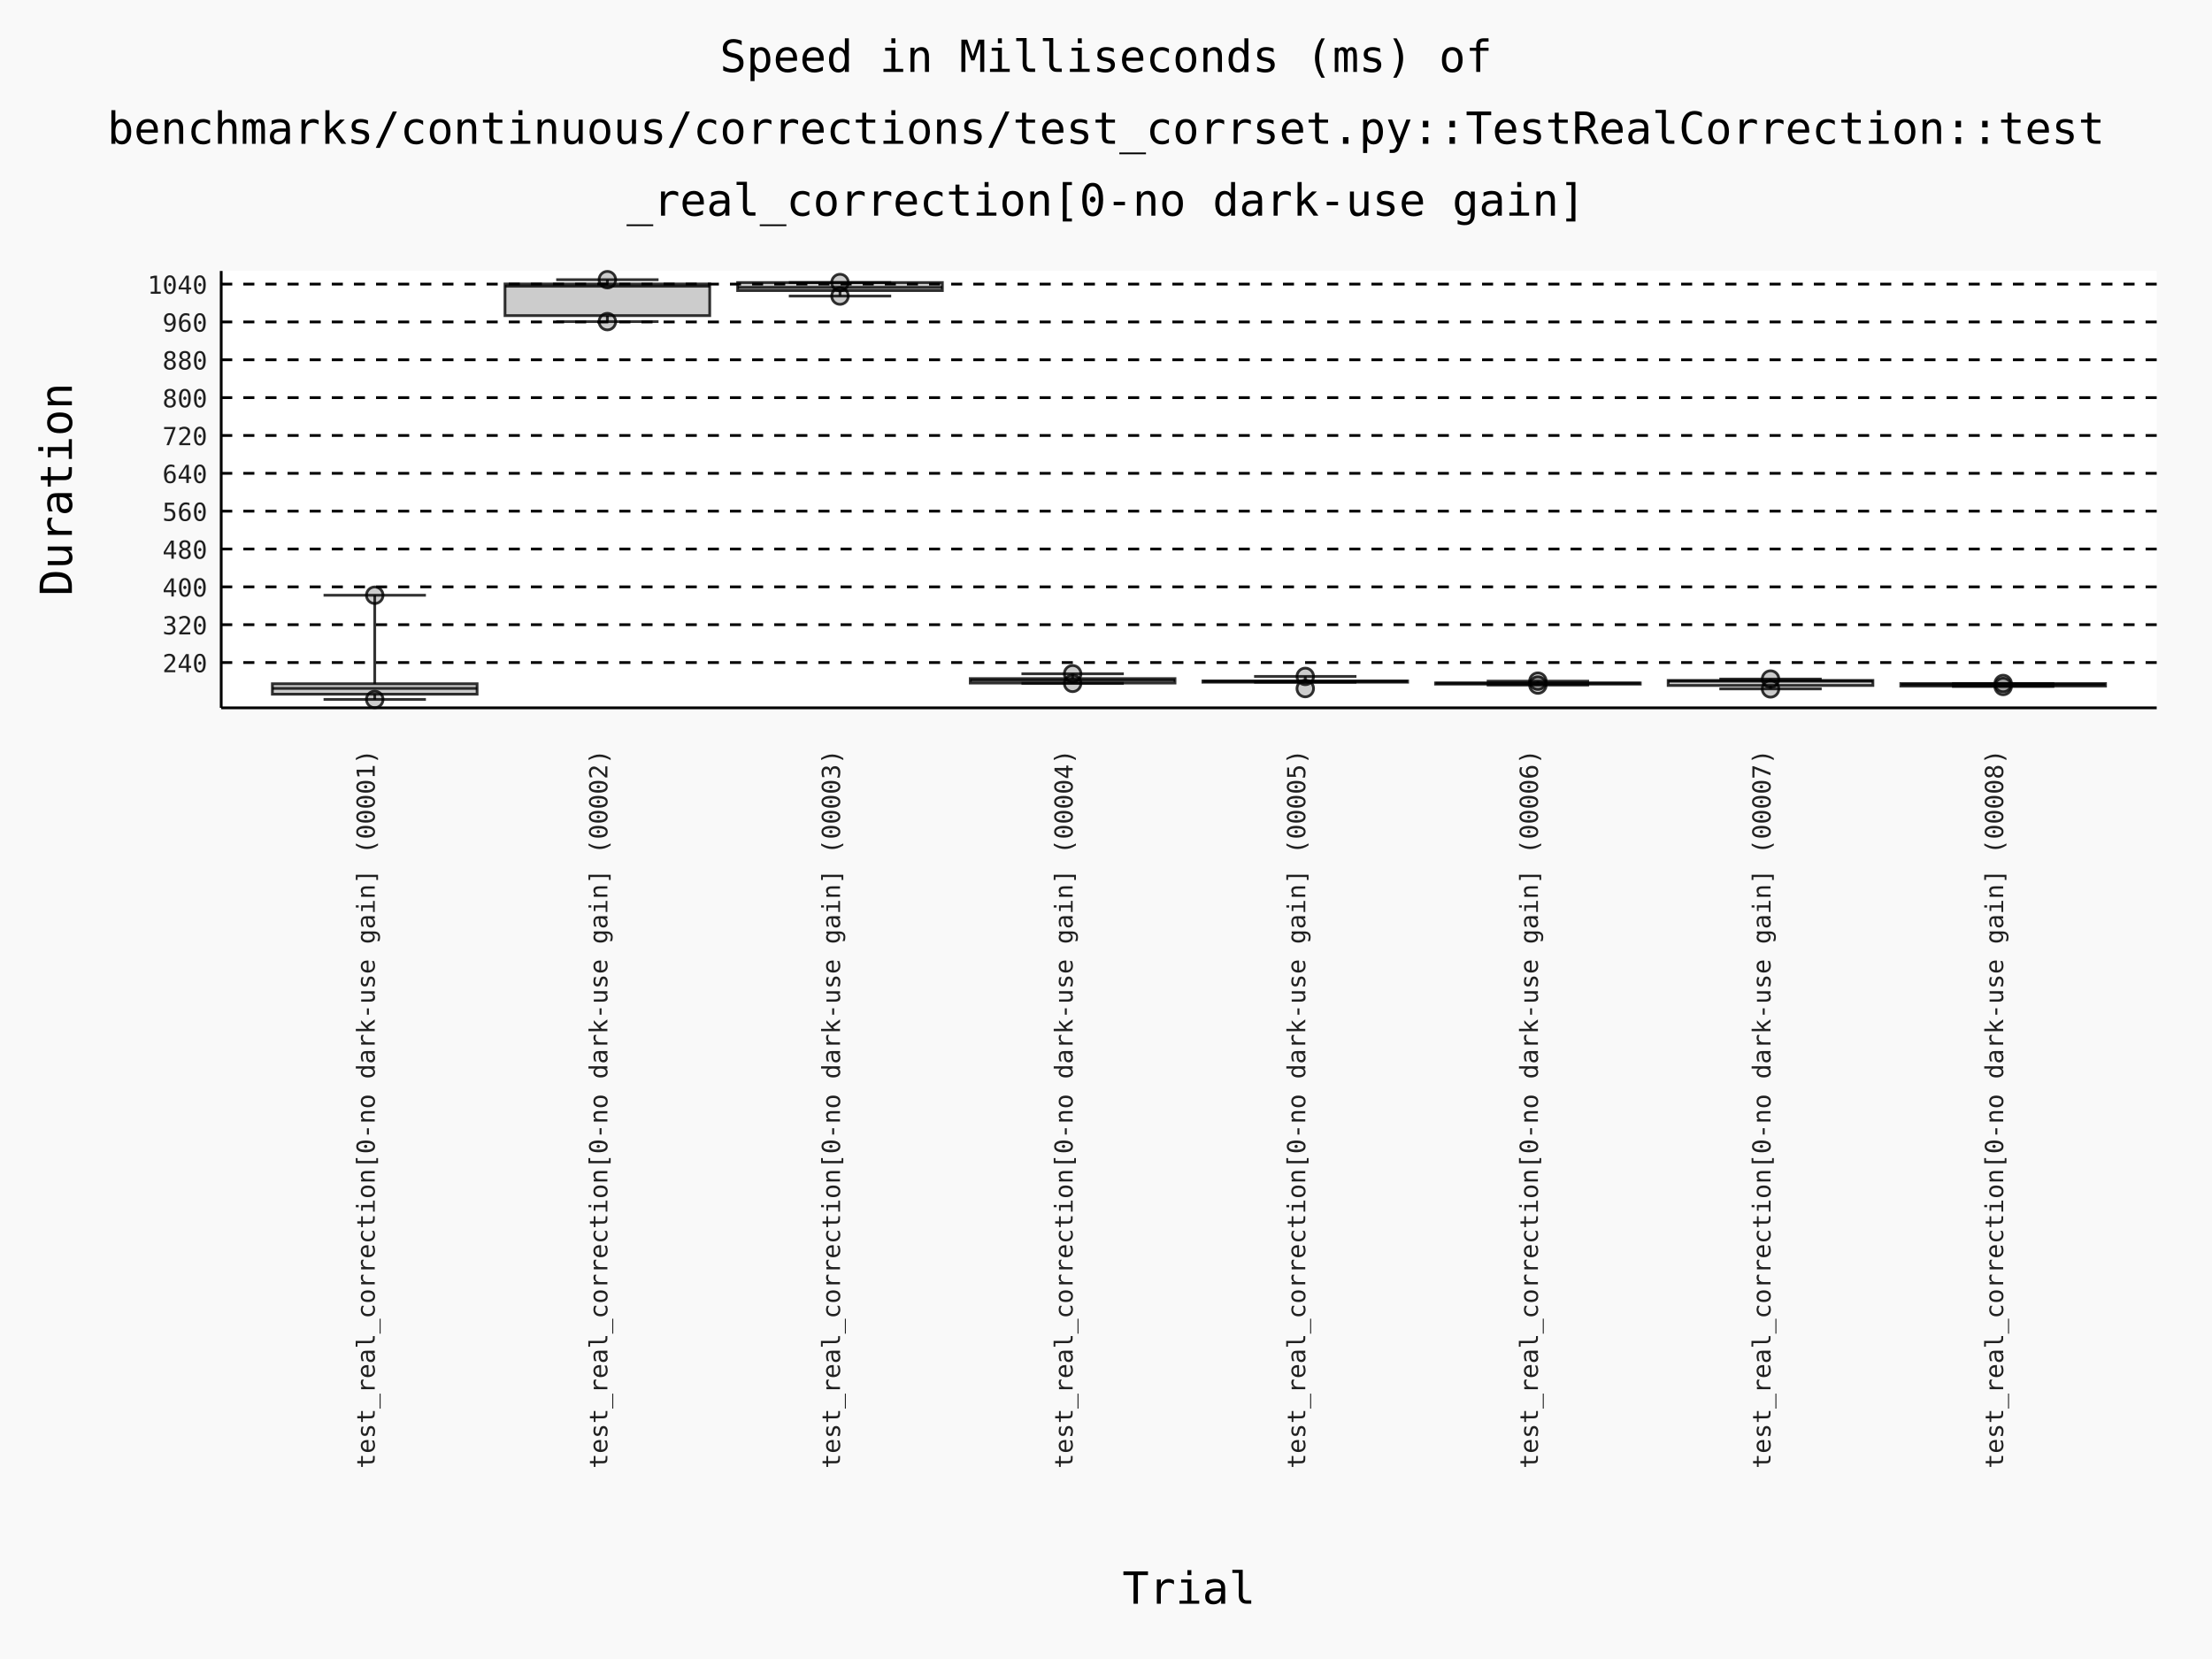
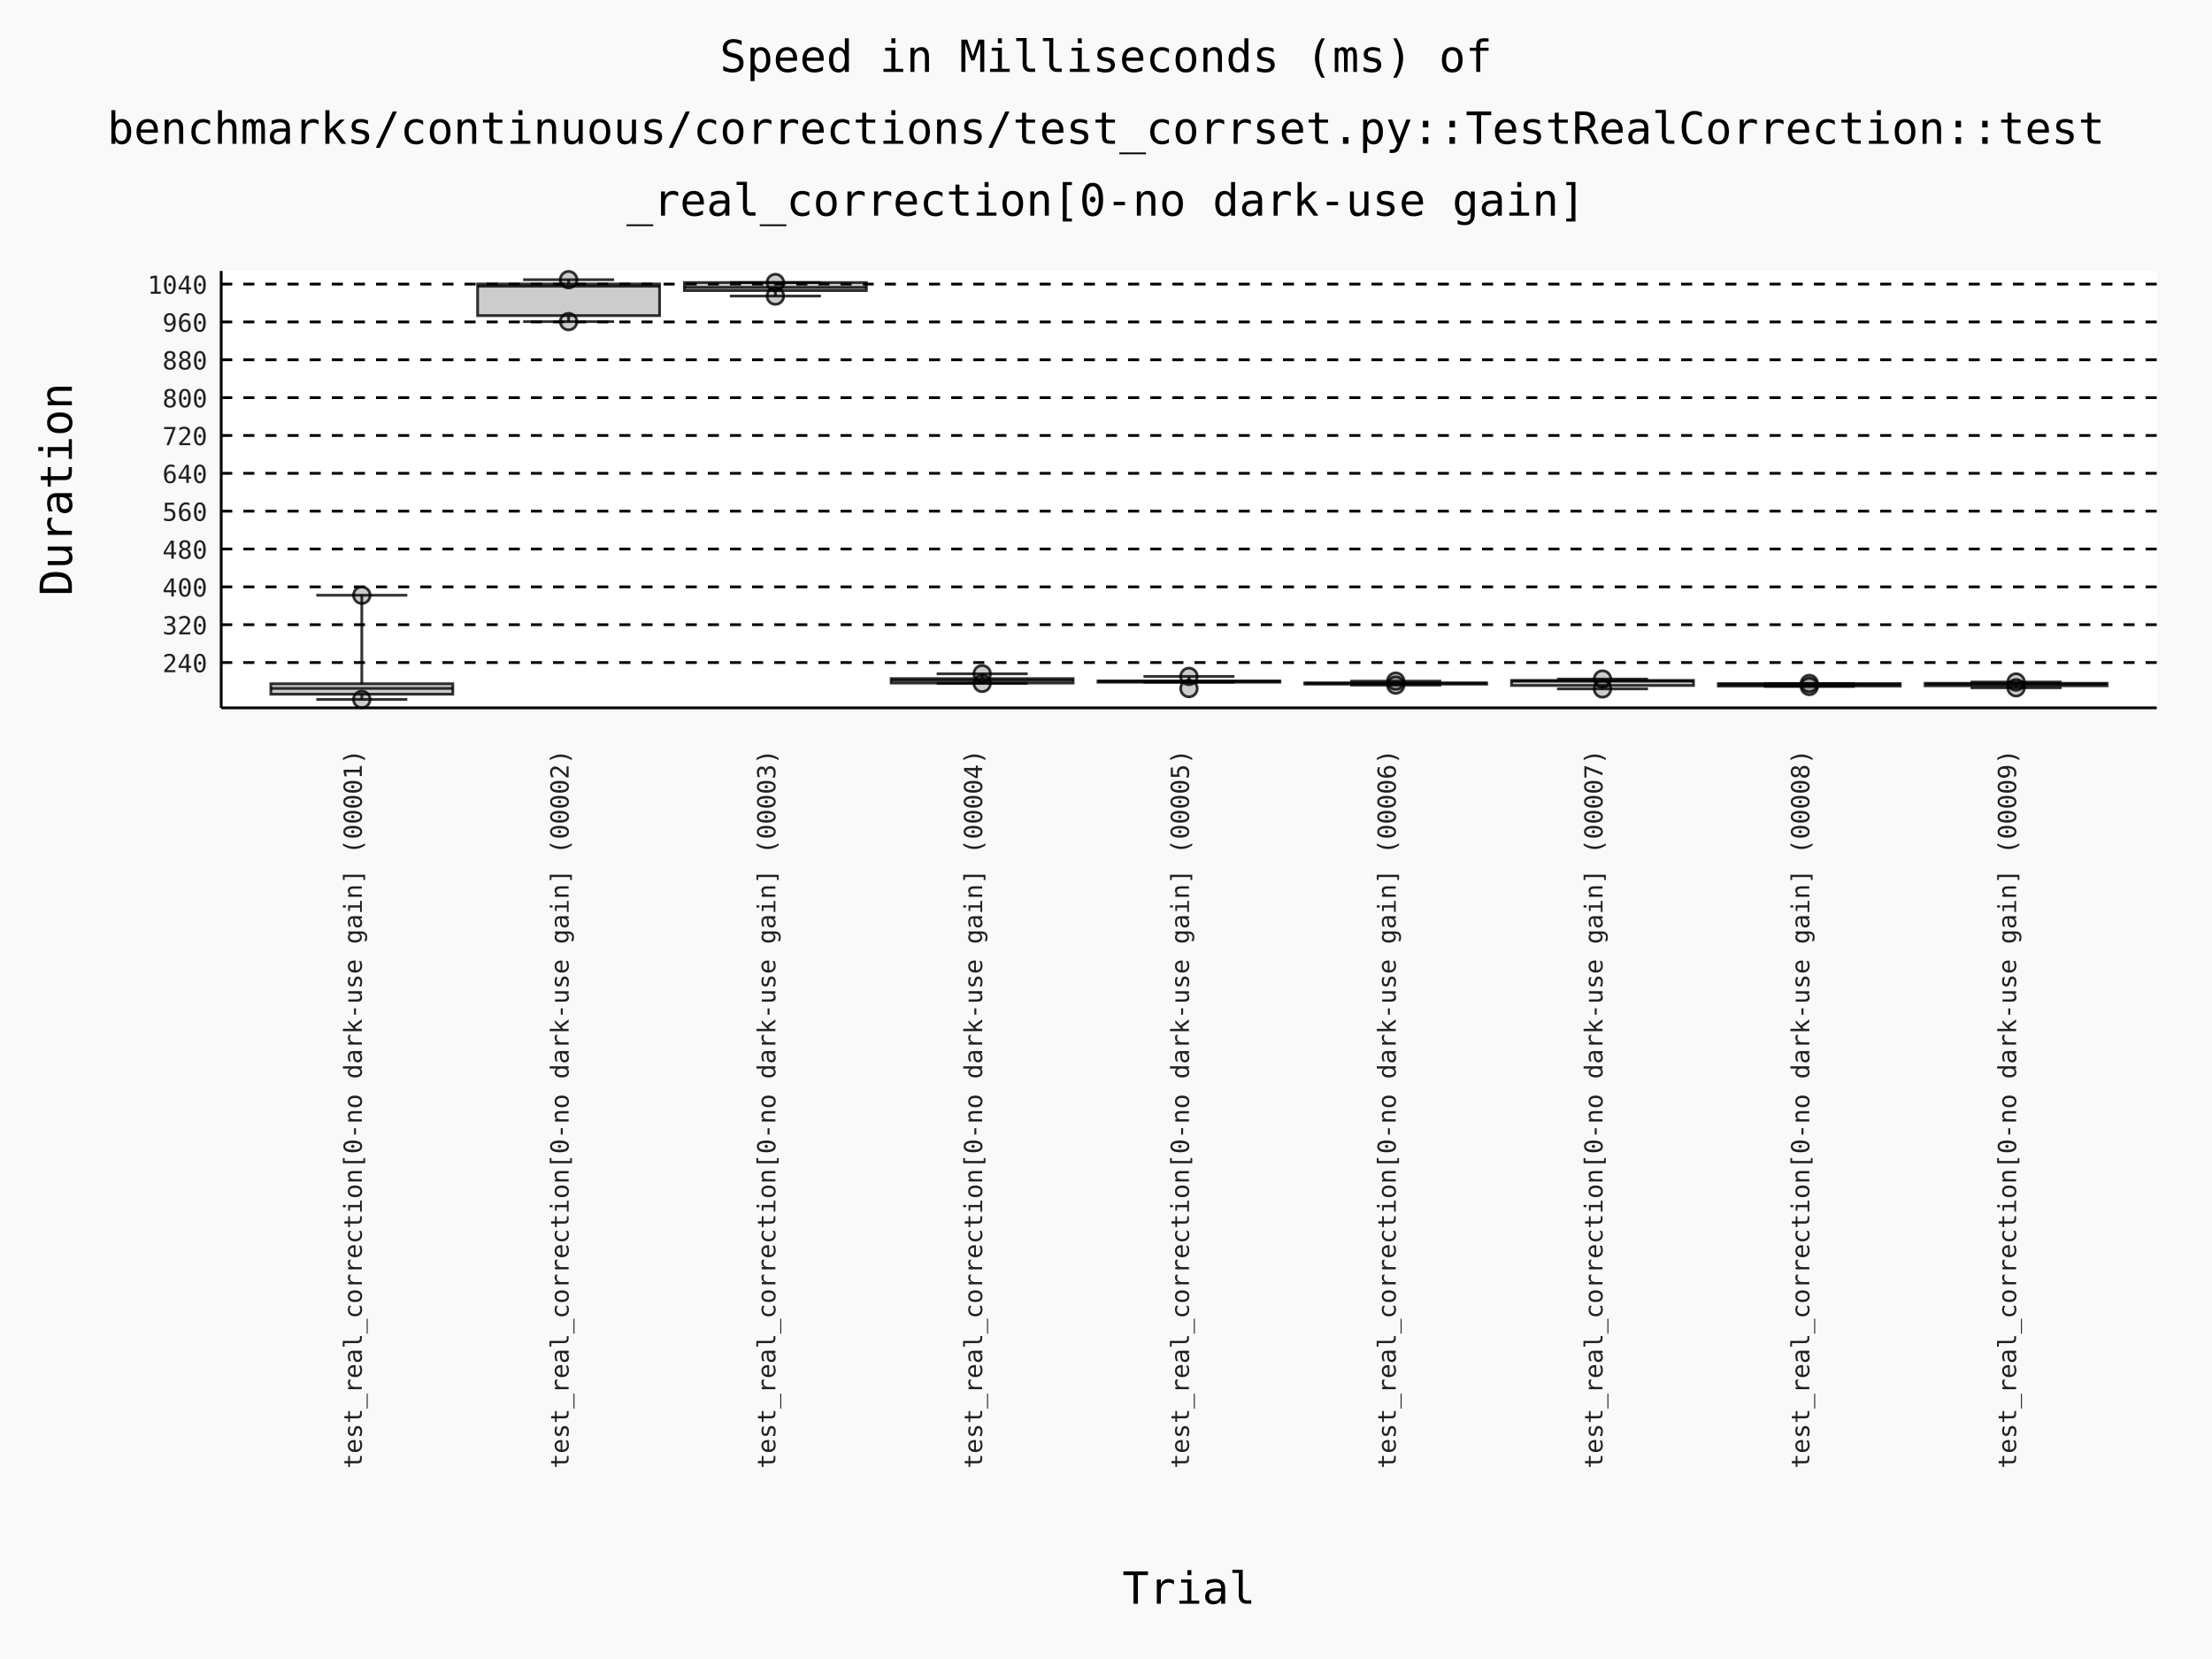
- <svg xmlns="http://www.w3.org/2000/svg" id="chart-f68ad5a3-61bb-4df4-a46d-764076e25fd4" class="pygal-chart" viewBox="0 0 800 600">
+ <svg xmlns="http://www.w3.org/2000/svg" id="chart-b04ba780-8c1a-4d30-9e63-24b140b81252" class="pygal-chart" viewBox="0 0 800 600">
  <defs>
-     <style type="text/css">#chart-f68ad5a3-61bb-4df4-a46d-764076e25fd4{-webkit-user-select:none;-webkit-font-smoothing:antialiased;font-family:Consolas,"Deja Vu Sans Mono","Bitstream Vera Sans Mono","Courier New",monospace}#chart-f68ad5a3-61bb-4df4-a46d-764076e25fd4 .title{font-family:Consolas,"Deja Vu Sans Mono","Bitstream Vera Sans Mono","Courier New",monospace;font-size:16px}#chart-f68ad5a3-61bb-4df4-a46d-764076e25fd4 .legends .legend text{font-family:Consolas,"Deja Vu Sans Mono","Bitstream Vera Sans Mono","Courier New",monospace;font-size:14px}#chart-f68ad5a3-61bb-4df4-a46d-764076e25fd4 .axis text{font-family:Consolas,"Deja Vu Sans Mono","Bitstream Vera Sans Mono","Courier New",monospace;font-size:10px}#chart-f68ad5a3-61bb-4df4-a46d-764076e25fd4 .axis text.major{font-family:Consolas,"Deja Vu Sans Mono","Bitstream Vera Sans Mono","Courier New",monospace;font-size:10px}#chart-f68ad5a3-61bb-4df4-a46d-764076e25fd4 .text-overlay text.value{font-family:Consolas,"Deja Vu Sans Mono","Bitstream Vera Sans Mono","Courier New",monospace;font-size:16px}#chart-f68ad5a3-61bb-4df4-a46d-764076e25fd4 .text-overlay text.label{font-family:Consolas,"Deja Vu Sans Mono","Bitstream Vera Sans Mono","Courier New",monospace;font-size:10px}#chart-f68ad5a3-61bb-4df4-a46d-764076e25fd4 .tooltip{font-family:Consolas,"Deja Vu Sans Mono","Bitstream Vera Sans Mono","Courier New",monospace;font-size:14px}#chart-f68ad5a3-61bb-4df4-a46d-764076e25fd4 text.no_data{font-family:Consolas,"Deja Vu Sans Mono","Bitstream Vera Sans Mono","Courier New",monospace;font-size:64px}
- #chart-f68ad5a3-61bb-4df4-a46d-764076e25fd4{background-color:rgba(249,249,249,1)}#chart-f68ad5a3-61bb-4df4-a46d-764076e25fd4 path,#chart-f68ad5a3-61bb-4df4-a46d-764076e25fd4 line,#chart-f68ad5a3-61bb-4df4-a46d-764076e25fd4 rect,#chart-f68ad5a3-61bb-4df4-a46d-764076e25fd4 circle{-webkit-transition:150ms;-moz-transition:150ms;transition:150ms}#chart-f68ad5a3-61bb-4df4-a46d-764076e25fd4 .graph &gt; .background{fill:rgba(249,249,249,1)}#chart-f68ad5a3-61bb-4df4-a46d-764076e25fd4 .plot &gt; .background{fill:rgba(255,255,255,1)}#chart-f68ad5a3-61bb-4df4-a46d-764076e25fd4 .graph{fill:rgba(0,0,0,.87)}#chart-f68ad5a3-61bb-4df4-a46d-764076e25fd4 text.no_data{fill:rgba(0,0,0,1)}#chart-f68ad5a3-61bb-4df4-a46d-764076e25fd4 .title{fill:rgba(0,0,0,1)}#chart-f68ad5a3-61bb-4df4-a46d-764076e25fd4 .legends .legend text{fill:rgba(0,0,0,.87)}#chart-f68ad5a3-61bb-4df4-a46d-764076e25fd4 .legends .legend:hover text{fill:rgba(0,0,0,1)}#chart-f68ad5a3-61bb-4df4-a46d-764076e25fd4 .axis .line{stroke:rgba(0,0,0,1)}#chart-f68ad5a3-61bb-4df4-a46d-764076e25fd4 .axis .guide.line{stroke:rgba(0,0,0,.54)}#chart-f68ad5a3-61bb-4df4-a46d-764076e25fd4 .axis .major.line{stroke:rgba(0,0,0,.87)}#chart-f68ad5a3-61bb-4df4-a46d-764076e25fd4 .axis text.major{fill:rgba(0,0,0,1)}#chart-f68ad5a3-61bb-4df4-a46d-764076e25fd4 .axis.y .guides:hover .guide.line,#chart-f68ad5a3-61bb-4df4-a46d-764076e25fd4 .line-graph .axis.x .guides:hover .guide.line,#chart-f68ad5a3-61bb-4df4-a46d-764076e25fd4 .stackedline-graph .axis.x .guides:hover .guide.line,#chart-f68ad5a3-61bb-4df4-a46d-764076e25fd4 .xy-graph .axis.x .guides:hover .guide.line{stroke:rgba(0,0,0,1)}#chart-f68ad5a3-61bb-4df4-a46d-764076e25fd4 .axis .guides:hover text{fill:rgba(0,0,0,1)}#chart-f68ad5a3-61bb-4df4-a46d-764076e25fd4 .reactive{fill-opacity:.7;stroke-opacity:.8;stroke-width:1}#chart-f68ad5a3-61bb-4df4-a46d-764076e25fd4 .ci{stroke:rgba(0,0,0,.87)}#chart-f68ad5a3-61bb-4df4-a46d-764076e25fd4 .reactive.active,#chart-f68ad5a3-61bb-4df4-a46d-764076e25fd4 .active .reactive{fill-opacity:.8;stroke-opacity:.9;stroke-width:4}#chart-f68ad5a3-61bb-4df4-a46d-764076e25fd4 .ci .reactive.active{stroke-width:1.5}#chart-f68ad5a3-61bb-4df4-a46d-764076e25fd4 .series text{fill:rgba(0,0,0,1)}#chart-f68ad5a3-61bb-4df4-a46d-764076e25fd4 .tooltip rect{fill:rgba(255,255,255,1);stroke:rgba(0,0,0,1);-webkit-transition:opacity 150ms;-moz-transition:opacity 150ms;transition:opacity 150ms}#chart-f68ad5a3-61bb-4df4-a46d-764076e25fd4 .tooltip .label{fill:rgba(0,0,0,.87)}#chart-f68ad5a3-61bb-4df4-a46d-764076e25fd4 .tooltip .label{fill:rgba(0,0,0,.87)}#chart-f68ad5a3-61bb-4df4-a46d-764076e25fd4 .tooltip .legend{font-size:.8em;fill:rgba(0,0,0,.54)}#chart-f68ad5a3-61bb-4df4-a46d-764076e25fd4 .tooltip .x_label{font-size:.6em;fill:rgba(0,0,0,1)}#chart-f68ad5a3-61bb-4df4-a46d-764076e25fd4 .tooltip .xlink{font-size:.5em;text-decoration:underline}#chart-f68ad5a3-61bb-4df4-a46d-764076e25fd4 .tooltip .value{font-size:1.5em}#chart-f68ad5a3-61bb-4df4-a46d-764076e25fd4 .bound{font-size:.5em}#chart-f68ad5a3-61bb-4df4-a46d-764076e25fd4 .max-value{font-size:.75em;fill:rgba(0,0,0,.54)}#chart-f68ad5a3-61bb-4df4-a46d-764076e25fd4 .map-element{fill:rgba(255,255,255,1);stroke:rgba(0,0,0,.54) !important}#chart-f68ad5a3-61bb-4df4-a46d-764076e25fd4 .map-element .reactive{fill-opacity:inherit;stroke-opacity:inherit}#chart-f68ad5a3-61bb-4df4-a46d-764076e25fd4 .color-0,#chart-f68ad5a3-61bb-4df4-a46d-764076e25fd4 .color-0 a:visited{stroke:#000000;fill:#000000}#chart-f68ad5a3-61bb-4df4-a46d-764076e25fd4 .color-1,#chart-f68ad5a3-61bb-4df4-a46d-764076e25fd4 .color-1 a:visited{stroke:#000000;fill:#000000}#chart-f68ad5a3-61bb-4df4-a46d-764076e25fd4 .color-2,#chart-f68ad5a3-61bb-4df4-a46d-764076e25fd4 .color-2 a:visited{stroke:#000000;fill:#000000}#chart-f68ad5a3-61bb-4df4-a46d-764076e25fd4 .color-3,#chart-f68ad5a3-61bb-4df4-a46d-764076e25fd4 .color-3 a:visited{stroke:#000000;fill:#000000}#chart-f68ad5a3-61bb-4df4-a46d-764076e25fd4 .color-4,#chart-f68ad5a3-61bb-4df4-a46d-764076e25fd4 .color-4 a:visited{stroke:#000000;fill:#000000}#chart-f68ad5a3-61bb-4df4-a46d-764076e25fd4 .color-5,#chart-f68ad5a3-61bb-4df4-a46d-764076e25fd4 .color-5 a:visited{stroke:#000000;fill:#000000}#chart-f68ad5a3-61bb-4df4-a46d-764076e25fd4 .color-6,#chart-f68ad5a3-61bb-4df4-a46d-764076e25fd4 .color-6 a:visited{stroke:#000000;fill:#000000}#chart-f68ad5a3-61bb-4df4-a46d-764076e25fd4 .color-7,#chart-f68ad5a3-61bb-4df4-a46d-764076e25fd4 .color-7 a:visited{stroke:#000000;fill:#000000}#chart-f68ad5a3-61bb-4df4-a46d-764076e25fd4 .text-overlay .color-0 text{fill:white}#chart-f68ad5a3-61bb-4df4-a46d-764076e25fd4 .text-overlay .color-1 text{fill:white}#chart-f68ad5a3-61bb-4df4-a46d-764076e25fd4 .text-overlay .color-2 text{fill:white}#chart-f68ad5a3-61bb-4df4-a46d-764076e25fd4 .text-overlay .color-3 text{fill:white}#chart-f68ad5a3-61bb-4df4-a46d-764076e25fd4 .text-overlay .color-4 text{fill:white}#chart-f68ad5a3-61bb-4df4-a46d-764076e25fd4 .text-overlay .color-5 text{fill:white}#chart-f68ad5a3-61bb-4df4-a46d-764076e25fd4 .text-overlay .color-6 text{fill:white}#chart-f68ad5a3-61bb-4df4-a46d-764076e25fd4 .text-overlay .color-7 text{fill:white}
- #chart-f68ad5a3-61bb-4df4-a46d-764076e25fd4 text.no_data{text-anchor:middle}#chart-f68ad5a3-61bb-4df4-a46d-764076e25fd4 .guide.line{fill:none}#chart-f68ad5a3-61bb-4df4-a46d-764076e25fd4 .centered{text-anchor:middle}#chart-f68ad5a3-61bb-4df4-a46d-764076e25fd4 .title{text-anchor:middle}#chart-f68ad5a3-61bb-4df4-a46d-764076e25fd4 .legends .legend text{fill-opacity:1}#chart-f68ad5a3-61bb-4df4-a46d-764076e25fd4 .axis.x text{text-anchor:middle}#chart-f68ad5a3-61bb-4df4-a46d-764076e25fd4 .axis.x:not(.web) text[transform]{text-anchor:start}#chart-f68ad5a3-61bb-4df4-a46d-764076e25fd4 .axis.x:not(.web) text[transform].backwards{text-anchor:end}#chart-f68ad5a3-61bb-4df4-a46d-764076e25fd4 .axis.y text{text-anchor:end}#chart-f68ad5a3-61bb-4df4-a46d-764076e25fd4 .axis.y text[transform].backwards{text-anchor:start}#chart-f68ad5a3-61bb-4df4-a46d-764076e25fd4 .axis.y2 text{text-anchor:start}#chart-f68ad5a3-61bb-4df4-a46d-764076e25fd4 .axis.y2 text[transform].backwards{text-anchor:end}#chart-f68ad5a3-61bb-4df4-a46d-764076e25fd4 .axis .guide.line{stroke-dasharray:4,4;stroke:black}#chart-f68ad5a3-61bb-4df4-a46d-764076e25fd4 .axis .major.guide.line{stroke-dasharray:6,6;stroke:black}#chart-f68ad5a3-61bb-4df4-a46d-764076e25fd4 .horizontal .axis.y .guide.line,#chart-f68ad5a3-61bb-4df4-a46d-764076e25fd4 .horizontal .axis.y2 .guide.line,#chart-f68ad5a3-61bb-4df4-a46d-764076e25fd4 .vertical .axis.x .guide.line{opacity:0}#chart-f68ad5a3-61bb-4df4-a46d-764076e25fd4 .horizontal .axis.always_show .guide.line,#chart-f68ad5a3-61bb-4df4-a46d-764076e25fd4 .vertical .axis.always_show .guide.line{opacity:1 !important}#chart-f68ad5a3-61bb-4df4-a46d-764076e25fd4 .axis.y .guides:hover .guide.line,#chart-f68ad5a3-61bb-4df4-a46d-764076e25fd4 .axis.y2 .guides:hover .guide.line,#chart-f68ad5a3-61bb-4df4-a46d-764076e25fd4 .axis.x .guides:hover .guide.line{opacity:1}#chart-f68ad5a3-61bb-4df4-a46d-764076e25fd4 .axis .guides:hover text{opacity:1}#chart-f68ad5a3-61bb-4df4-a46d-764076e25fd4 .nofill{fill:none}#chart-f68ad5a3-61bb-4df4-a46d-764076e25fd4 .subtle-fill{fill-opacity:.2}#chart-f68ad5a3-61bb-4df4-a46d-764076e25fd4 .dot{stroke-width:1px;fill-opacity:1;stroke-opacity:1}#chart-f68ad5a3-61bb-4df4-a46d-764076e25fd4 .dot.active{stroke-width:5px}#chart-f68ad5a3-61bb-4df4-a46d-764076e25fd4 .dot.negative{fill:transparent}#chart-f68ad5a3-61bb-4df4-a46d-764076e25fd4 text,#chart-f68ad5a3-61bb-4df4-a46d-764076e25fd4 tspan{stroke:none !important}#chart-f68ad5a3-61bb-4df4-a46d-764076e25fd4 .series text.active{opacity:1}#chart-f68ad5a3-61bb-4df4-a46d-764076e25fd4 .tooltip rect{fill-opacity:.95;stroke-width:.5}#chart-f68ad5a3-61bb-4df4-a46d-764076e25fd4 .tooltip text{fill-opacity:1}#chart-f68ad5a3-61bb-4df4-a46d-764076e25fd4 .showable{visibility:hidden}#chart-f68ad5a3-61bb-4df4-a46d-764076e25fd4 .showable.shown{visibility:visible}#chart-f68ad5a3-61bb-4df4-a46d-764076e25fd4 .gauge-background{fill:rgba(229,229,229,1);stroke:none}#chart-f68ad5a3-61bb-4df4-a46d-764076e25fd4 .bg-lines{stroke:rgba(249,249,249,1);stroke-width:2px}
+     <style type="text/css">#chart-b04ba780-8c1a-4d30-9e63-24b140b81252{-webkit-user-select:none;-webkit-font-smoothing:antialiased;font-family:Consolas,"Deja Vu Sans Mono","Bitstream Vera Sans Mono","Courier New",monospace}#chart-b04ba780-8c1a-4d30-9e63-24b140b81252 .title{font-family:Consolas,"Deja Vu Sans Mono","Bitstream Vera Sans Mono","Courier New",monospace;font-size:16px}#chart-b04ba780-8c1a-4d30-9e63-24b140b81252 .legends .legend text{font-family:Consolas,"Deja Vu Sans Mono","Bitstream Vera Sans Mono","Courier New",monospace;font-size:14px}#chart-b04ba780-8c1a-4d30-9e63-24b140b81252 .axis text{font-family:Consolas,"Deja Vu Sans Mono","Bitstream Vera Sans Mono","Courier New",monospace;font-size:10px}#chart-b04ba780-8c1a-4d30-9e63-24b140b81252 .axis text.major{font-family:Consolas,"Deja Vu Sans Mono","Bitstream Vera Sans Mono","Courier New",monospace;font-size:10px}#chart-b04ba780-8c1a-4d30-9e63-24b140b81252 .text-overlay text.value{font-family:Consolas,"Deja Vu Sans Mono","Bitstream Vera Sans Mono","Courier New",monospace;font-size:16px}#chart-b04ba780-8c1a-4d30-9e63-24b140b81252 .text-overlay text.label{font-family:Consolas,"Deja Vu Sans Mono","Bitstream Vera Sans Mono","Courier New",monospace;font-size:10px}#chart-b04ba780-8c1a-4d30-9e63-24b140b81252 .tooltip{font-family:Consolas,"Deja Vu Sans Mono","Bitstream Vera Sans Mono","Courier New",monospace;font-size:14px}#chart-b04ba780-8c1a-4d30-9e63-24b140b81252 text.no_data{font-family:Consolas,"Deja Vu Sans Mono","Bitstream Vera Sans Mono","Courier New",monospace;font-size:64px}
+ #chart-b04ba780-8c1a-4d30-9e63-24b140b81252{background-color:rgba(249,249,249,1)}#chart-b04ba780-8c1a-4d30-9e63-24b140b81252 path,#chart-b04ba780-8c1a-4d30-9e63-24b140b81252 line,#chart-b04ba780-8c1a-4d30-9e63-24b140b81252 rect,#chart-b04ba780-8c1a-4d30-9e63-24b140b81252 circle{-webkit-transition:150ms;-moz-transition:150ms;transition:150ms}#chart-b04ba780-8c1a-4d30-9e63-24b140b81252 .graph &gt; .background{fill:rgba(249,249,249,1)}#chart-b04ba780-8c1a-4d30-9e63-24b140b81252 .plot &gt; .background{fill:rgba(255,255,255,1)}#chart-b04ba780-8c1a-4d30-9e63-24b140b81252 .graph{fill:rgba(0,0,0,.87)}#chart-b04ba780-8c1a-4d30-9e63-24b140b81252 text.no_data{fill:rgba(0,0,0,1)}#chart-b04ba780-8c1a-4d30-9e63-24b140b81252 .title{fill:rgba(0,0,0,1)}#chart-b04ba780-8c1a-4d30-9e63-24b140b81252 .legends .legend text{fill:rgba(0,0,0,.87)}#chart-b04ba780-8c1a-4d30-9e63-24b140b81252 .legends .legend:hover text{fill:rgba(0,0,0,1)}#chart-b04ba780-8c1a-4d30-9e63-24b140b81252 .axis .line{stroke:rgba(0,0,0,1)}#chart-b04ba780-8c1a-4d30-9e63-24b140b81252 .axis .guide.line{stroke:rgba(0,0,0,.54)}#chart-b04ba780-8c1a-4d30-9e63-24b140b81252 .axis .major.line{stroke:rgba(0,0,0,.87)}#chart-b04ba780-8c1a-4d30-9e63-24b140b81252 .axis text.major{fill:rgba(0,0,0,1)}#chart-b04ba780-8c1a-4d30-9e63-24b140b81252 .axis.y .guides:hover .guide.line,#chart-b04ba780-8c1a-4d30-9e63-24b140b81252 .line-graph .axis.x .guides:hover .guide.line,#chart-b04ba780-8c1a-4d30-9e63-24b140b81252 .stackedline-graph .axis.x .guides:hover .guide.line,#chart-b04ba780-8c1a-4d30-9e63-24b140b81252 .xy-graph .axis.x .guides:hover .guide.line{stroke:rgba(0,0,0,1)}#chart-b04ba780-8c1a-4d30-9e63-24b140b81252 .axis .guides:hover text{fill:rgba(0,0,0,1)}#chart-b04ba780-8c1a-4d30-9e63-24b140b81252 .reactive{fill-opacity:.7;stroke-opacity:.8;stroke-width:1}#chart-b04ba780-8c1a-4d30-9e63-24b140b81252 .ci{stroke:rgba(0,0,0,.87)}#chart-b04ba780-8c1a-4d30-9e63-24b140b81252 .reactive.active,#chart-b04ba780-8c1a-4d30-9e63-24b140b81252 .active .reactive{fill-opacity:.8;stroke-opacity:.9;stroke-width:4}#chart-b04ba780-8c1a-4d30-9e63-24b140b81252 .ci .reactive.active{stroke-width:1.5}#chart-b04ba780-8c1a-4d30-9e63-24b140b81252 .series text{fill:rgba(0,0,0,1)}#chart-b04ba780-8c1a-4d30-9e63-24b140b81252 .tooltip rect{fill:rgba(255,255,255,1);stroke:rgba(0,0,0,1);-webkit-transition:opacity 150ms;-moz-transition:opacity 150ms;transition:opacity 150ms}#chart-b04ba780-8c1a-4d30-9e63-24b140b81252 .tooltip .label{fill:rgba(0,0,0,.87)}#chart-b04ba780-8c1a-4d30-9e63-24b140b81252 .tooltip .label{fill:rgba(0,0,0,.87)}#chart-b04ba780-8c1a-4d30-9e63-24b140b81252 .tooltip .legend{font-size:.8em;fill:rgba(0,0,0,.54)}#chart-b04ba780-8c1a-4d30-9e63-24b140b81252 .tooltip .x_label{font-size:.6em;fill:rgba(0,0,0,1)}#chart-b04ba780-8c1a-4d30-9e63-24b140b81252 .tooltip .xlink{font-size:.5em;text-decoration:underline}#chart-b04ba780-8c1a-4d30-9e63-24b140b81252 .tooltip .value{font-size:1.5em}#chart-b04ba780-8c1a-4d30-9e63-24b140b81252 .bound{font-size:.5em}#chart-b04ba780-8c1a-4d30-9e63-24b140b81252 .max-value{font-size:.75em;fill:rgba(0,0,0,.54)}#chart-b04ba780-8c1a-4d30-9e63-24b140b81252 .map-element{fill:rgba(255,255,255,1);stroke:rgba(0,0,0,.54) !important}#chart-b04ba780-8c1a-4d30-9e63-24b140b81252 .map-element .reactive{fill-opacity:inherit;stroke-opacity:inherit}#chart-b04ba780-8c1a-4d30-9e63-24b140b81252 .color-0,#chart-b04ba780-8c1a-4d30-9e63-24b140b81252 .color-0 a:visited{stroke:#000000;fill:#000000}#chart-b04ba780-8c1a-4d30-9e63-24b140b81252 .color-1,#chart-b04ba780-8c1a-4d30-9e63-24b140b81252 .color-1 a:visited{stroke:#000000;fill:#000000}#chart-b04ba780-8c1a-4d30-9e63-24b140b81252 .color-2,#chart-b04ba780-8c1a-4d30-9e63-24b140b81252 .color-2 a:visited{stroke:#000000;fill:#000000}#chart-b04ba780-8c1a-4d30-9e63-24b140b81252 .color-3,#chart-b04ba780-8c1a-4d30-9e63-24b140b81252 .color-3 a:visited{stroke:#000000;fill:#000000}#chart-b04ba780-8c1a-4d30-9e63-24b140b81252 .color-4,#chart-b04ba780-8c1a-4d30-9e63-24b140b81252 .color-4 a:visited{stroke:#000000;fill:#000000}#chart-b04ba780-8c1a-4d30-9e63-24b140b81252 .color-5,#chart-b04ba780-8c1a-4d30-9e63-24b140b81252 .color-5 a:visited{stroke:#000000;fill:#000000}#chart-b04ba780-8c1a-4d30-9e63-24b140b81252 .color-6,#chart-b04ba780-8c1a-4d30-9e63-24b140b81252 .color-6 a:visited{stroke:#000000;fill:#000000}#chart-b04ba780-8c1a-4d30-9e63-24b140b81252 .color-7,#chart-b04ba780-8c1a-4d30-9e63-24b140b81252 .color-7 a:visited{stroke:#000000;fill:#000000}#chart-b04ba780-8c1a-4d30-9e63-24b140b81252 .color-8,#chart-b04ba780-8c1a-4d30-9e63-24b140b81252 .color-8 a:visited{stroke:#000000;fill:#000000}#chart-b04ba780-8c1a-4d30-9e63-24b140b81252 .text-overlay .color-0 text{fill:white}#chart-b04ba780-8c1a-4d30-9e63-24b140b81252 .text-overlay .color-1 text{fill:white}#chart-b04ba780-8c1a-4d30-9e63-24b140b81252 .text-overlay .color-2 text{fill:white}#chart-b04ba780-8c1a-4d30-9e63-24b140b81252 .text-overlay .color-3 text{fill:white}#chart-b04ba780-8c1a-4d30-9e63-24b140b81252 .text-overlay .color-4 text{fill:white}#chart-b04ba780-8c1a-4d30-9e63-24b140b81252 .text-overlay .color-5 text{fill:white}#chart-b04ba780-8c1a-4d30-9e63-24b140b81252 .text-overlay .color-6 text{fill:white}#chart-b04ba780-8c1a-4d30-9e63-24b140b81252 .text-overlay .color-7 text{fill:white}#chart-b04ba780-8c1a-4d30-9e63-24b140b81252 .text-overlay .color-8 text{fill:white}
+ #chart-b04ba780-8c1a-4d30-9e63-24b140b81252 text.no_data{text-anchor:middle}#chart-b04ba780-8c1a-4d30-9e63-24b140b81252 .guide.line{fill:none}#chart-b04ba780-8c1a-4d30-9e63-24b140b81252 .centered{text-anchor:middle}#chart-b04ba780-8c1a-4d30-9e63-24b140b81252 .title{text-anchor:middle}#chart-b04ba780-8c1a-4d30-9e63-24b140b81252 .legends .legend text{fill-opacity:1}#chart-b04ba780-8c1a-4d30-9e63-24b140b81252 .axis.x text{text-anchor:middle}#chart-b04ba780-8c1a-4d30-9e63-24b140b81252 .axis.x:not(.web) text[transform]{text-anchor:start}#chart-b04ba780-8c1a-4d30-9e63-24b140b81252 .axis.x:not(.web) text[transform].backwards{text-anchor:end}#chart-b04ba780-8c1a-4d30-9e63-24b140b81252 .axis.y text{text-anchor:end}#chart-b04ba780-8c1a-4d30-9e63-24b140b81252 .axis.y text[transform].backwards{text-anchor:start}#chart-b04ba780-8c1a-4d30-9e63-24b140b81252 .axis.y2 text{text-anchor:start}#chart-b04ba780-8c1a-4d30-9e63-24b140b81252 .axis.y2 text[transform].backwards{text-anchor:end}#chart-b04ba780-8c1a-4d30-9e63-24b140b81252 .axis .guide.line{stroke-dasharray:4,4;stroke:black}#chart-b04ba780-8c1a-4d30-9e63-24b140b81252 .axis .major.guide.line{stroke-dasharray:6,6;stroke:black}#chart-b04ba780-8c1a-4d30-9e63-24b140b81252 .horizontal .axis.y .guide.line,#chart-b04ba780-8c1a-4d30-9e63-24b140b81252 .horizontal .axis.y2 .guide.line,#chart-b04ba780-8c1a-4d30-9e63-24b140b81252 .vertical .axis.x .guide.line{opacity:0}#chart-b04ba780-8c1a-4d30-9e63-24b140b81252 .horizontal .axis.always_show .guide.line,#chart-b04ba780-8c1a-4d30-9e63-24b140b81252 .vertical .axis.always_show .guide.line{opacity:1 !important}#chart-b04ba780-8c1a-4d30-9e63-24b140b81252 .axis.y .guides:hover .guide.line,#chart-b04ba780-8c1a-4d30-9e63-24b140b81252 .axis.y2 .guides:hover .guide.line,#chart-b04ba780-8c1a-4d30-9e63-24b140b81252 .axis.x .guides:hover .guide.line{opacity:1}#chart-b04ba780-8c1a-4d30-9e63-24b140b81252 .axis .guides:hover text{opacity:1}#chart-b04ba780-8c1a-4d30-9e63-24b140b81252 .nofill{fill:none}#chart-b04ba780-8c1a-4d30-9e63-24b140b81252 .subtle-fill{fill-opacity:.2}#chart-b04ba780-8c1a-4d30-9e63-24b140b81252 .dot{stroke-width:1px;fill-opacity:1;stroke-opacity:1}#chart-b04ba780-8c1a-4d30-9e63-24b140b81252 .dot.active{stroke-width:5px}#chart-b04ba780-8c1a-4d30-9e63-24b140b81252 .dot.negative{fill:transparent}#chart-b04ba780-8c1a-4d30-9e63-24b140b81252 text,#chart-b04ba780-8c1a-4d30-9e63-24b140b81252 tspan{stroke:none !important}#chart-b04ba780-8c1a-4d30-9e63-24b140b81252 .series text.active{opacity:1}#chart-b04ba780-8c1a-4d30-9e63-24b140b81252 .tooltip rect{fill-opacity:.95;stroke-width:.5}#chart-b04ba780-8c1a-4d30-9e63-24b140b81252 .tooltip text{fill-opacity:1}#chart-b04ba780-8c1a-4d30-9e63-24b140b81252 .showable{visibility:hidden}#chart-b04ba780-8c1a-4d30-9e63-24b140b81252 .showable.shown{visibility:visible}#chart-b04ba780-8c1a-4d30-9e63-24b140b81252 .gauge-background{fill:rgba(229,229,229,1);stroke:none}#chart-b04ba780-8c1a-4d30-9e63-24b140b81252 .bg-lines{stroke:rgba(249,249,249,1);stroke-width:2px}
.tooltip .value{font-size:1em !important}.axis text{font-size:9px !important}</style>
  </defs>
  <g class="graph custombox-graph vertical">
    <rect x="0" y="0" width="800" height="600" class="background" />
    <g transform="translate(80, 98)" class="plot">
      <rect x="0" y="0" width="700.0" height="158.0" class="background" />
      <g class="axis y always_show">
        <path d="M0 158 h700" class="line" />
        <g class="guides">
          <path d="M0 141.617 h700" class="guide line" />
          <text x="-5" y="145.117" class="">240</text>
        </g>
        <g class="guides">
          <path d="M0 127.93 h700" class="guide line" />
          <text x="-5" y="131.43" class="">320</text>
        </g>
        <g class="guides">
          <path d="M0 114.243 h700" class="guide line" />
          <text x="-5" y="117.743" class="">400</text>
        </g>
        <g class="guides">
          <path d="M0 100.557 h700" class="guide line" />
          <text x="-5" y="104.057" class="">480</text>
        </g>
        <g class="guides">
          <path d="M0 86.87 h700" class="guide line" />
          <text x="-5" y="90.37" class="">560</text>
        </g>
        <g class="guides">
          <path d="M0 73.183 h700" class="guide line" />
          <text x="-5" y="76.683" class="">640</text>
        </g>
        <g class="guides">
          <path d="M0 59.496 h700" class="guide line" />
          <text x="-5" y="62.996" class="">720</text>
        </g>
        <g class="guides">
          <path d="M0 45.81 h700" class="guide line" />
          <text x="-5" y="49.31" class="">800</text>
        </g>
        <g class="guides">
          <path d="M0 32.123 h700" class="guide line" />
          <text x="-5" y="35.623" class="">880</text>
        </g>
        <g class="guides">
          <path d="M0 18.436 h700" class="guide line" />
          <text x="-5" y="21.936" class="">960</text>
        </g>
        <g class="guides">
          <path d="M0 4.749 h700" class="guide line" />
          <text x="-5" y="8.249" class="">1040</text>
        </g>
      </g>
      <g class="axis x">
        <path d="M0 0 v158" class="line" />
        <g class="guides">
-           <path d="M55.529 0 v158" class="guide line" />
-           <text x="55.529" y="173.0" class="backwards" transform="rotate(270 55.52885 173)">test_real_correction[0-no dark-use gain] (00001)</text>
-         </g>
-         <g class="guides">
-           <path d="M139.663 0 v158" class="guide line" />
-           <text x="139.663" y="173.0" class="backwards" transform="rotate(270 139.6635 173)">test_real_correction[0-no dark-use gain] (00002)</text>
-         </g>
-         <g class="guides">
-           <path d="M223.798 0 v158" class="guide line" />
-           <text x="223.798" y="173.0" class="backwards" transform="rotate(270 223.7981 173)">test_real_correction[0-no dark-use gain] (00003)</text>
-         </g>
-         <g class="guides">
-           <path d="M307.933 0 v158" class="guide line" />
-           <text x="307.933" y="173.0" class="backwards" transform="rotate(270 307.9327 173)">test_real_correction[0-no dark-use gain] (00004)</text>
-         </g>
-         <g class="guides">
-           <path d="M392.067 0 v158" class="guide line" />
-           <text x="392.067" y="173.0" class="backwards" transform="rotate(270 392.0673 173)">test_real_correction[0-no dark-use gain] (00005)</text>
-         </g>
-         <g class="guides">
-           <path d="M476.202 0 v158" class="guide line" />
-           <text x="476.202" y="173.0" class="backwards" transform="rotate(270 476.2019 173)">test_real_correction[0-no dark-use gain] (00006)</text>
-         </g>
-         <g class="guides">
-           <path d="M560.337 0 v158" class="guide line" />
-           <text x="560.337" y="173.0" class="backwards" transform="rotate(270 560.3365 173)">test_real_correction[0-no dark-use gain] (00007)</text>
-         </g>
-         <g class="guides">
-           <path d="M644.471 0 v158" class="guide line" />
-           <text x="644.471" y="173.0" class="backwards" transform="rotate(270 644.4712 173)">test_real_correction[0-no dark-use gain] (00008)</text>
+           <path d="M50.855 0 v158" class="guide line" />
+           <text x="50.855" y="173.0" class="backwards" transform="rotate(270 50.8547 173)">test_real_correction[0-no dark-use gain] (00001)</text>
+         </g>
+         <g class="guides">
+           <path d="M125.641 0 v158" class="guide line" />
+           <text x="125.641" y="173.0" class="backwards" transform="rotate(270 125.641 173)">test_real_correction[0-no dark-use gain] (00002)</text>
+         </g>
+         <g class="guides">
+           <path d="M200.427 0 v158" class="guide line" />
+           <text x="200.427" y="173.0" class="backwards" transform="rotate(270 200.4273 173)">test_real_correction[0-no dark-use gain] (00003)</text>
+         </g>
+         <g class="guides">
+           <path d="M275.214 0 v158" class="guide line" />
+           <text x="275.214" y="173.0" class="backwards" transform="rotate(270 275.2137 173)">test_real_correction[0-no dark-use gain] (00004)</text>
+         </g>
+         <g class="guides">
+           <path d="M350 0 v158" class="guide line" />
+           <text x="350.0" y="173.0" class="backwards" transform="rotate(270 350 173)">test_real_correction[0-no dark-use gain] (00005)</text>
+         </g>
+         <g class="guides">
+           <path d="M424.786 0 v158" class="guide line" />
+           <text x="424.786" y="173.0" class="backwards" transform="rotate(270 424.7863 173)">test_real_correction[0-no dark-use gain] (00006)</text>
+         </g>
+         <g class="guides">
+           <path d="M499.573 0 v158" class="guide line" />
+           <text x="499.573" y="173.0" class="backwards" transform="rotate(270 499.5727 173)">test_real_correction[0-no dark-use gain] (00007)</text>
+         </g>
+         <g class="guides">
+           <path d="M574.359 0 v158" class="guide line" />
+           <text x="574.359" y="173.0" class="backwards" transform="rotate(270 574.359 173)">test_real_correction[0-no dark-use gain] (00008)</text>
+         </g>
+         <g class="guides">
+           <path d="M649.145 0 v158" class="guide line" />
+           <text x="649.145" y="173.0" class="backwards" transform="rotate(270 649.1453 173)">test_real_correction[0-no dark-use gain] (00009)</text>
        </g>
      </g>
      <g class="series serie-0 color-0">
        <g class="boxes">
          <g class="box">
-             <path stroke-width="3" d="M37.019 154.958 L74.038 154.958" class="reactive tooltip-trigger" />
-             <path stroke-width="3" d="M18.51 150.973 L92.548 150.973" class="reactive tooltip-trigger" />
-             <path stroke-width="3" d="M37.019 117.274 L74.038 117.274" class="reactive tooltip-trigger" />
-             <path stroke-width="2" d="M55.529 154.958 L55.529 153.07" class="reactive tooltip-trigger" />
-             <path stroke-width="2" d="M55.529 117.274 L55.529 149.289" class="reactive tooltip-trigger" />
-             <rect x="18.51" y="149.289" height="3.78" width="74.038" class="subtle-fill reactive tooltip-trigger" />
-             <circle cx="55.529" cy="154.958" r="3" class="subtle-fill reactive tooltip-trigger" />
-             <circle cx="55.529" cy="117.274" r="3" class="subtle-fill reactive tooltip-trigger" />
+             <path stroke-width="3" d="M34.402 154.958 L67.308 154.958" class="reactive tooltip-trigger" />
+             <path stroke-width="3" d="M17.949 150.973 L83.761 150.973" class="reactive tooltip-trigger" />
+             <path stroke-width="3" d="M34.402 117.274 L67.308 117.274" class="reactive tooltip-trigger" />
+             <path stroke-width="2" d="M50.855 154.958 L50.855 153.07" class="reactive tooltip-trigger" />
+             <path stroke-width="2" d="M50.855 117.274 L50.855 149.289" class="reactive tooltip-trigger" />
+             <rect x="17.949" y="149.289" height="3.78" width="65.812" class="subtle-fill reactive tooltip-trigger" />
+             <circle cx="50.855" cy="154.958" r="3" class="subtle-fill reactive tooltip-trigger" />
+             <circle cx="50.855" cy="117.274" r="3" class="subtle-fill reactive tooltip-trigger" />
          </g>
        </g>
      </g>
      <g class="series serie-1 color-1">
        <g class="boxes">
          <g class="box">
-             <path stroke-width="3" d="M121.154 18.316 L158.173 18.316" class="reactive tooltip-trigger" />
-             <path stroke-width="3" d="M102.644 5.51 L176.683 5.51" class="reactive tooltip-trigger" />
-             <path stroke-width="3" d="M121.154 3.155 L158.173 3.155" class="reactive tooltip-trigger" />
-             <path stroke-width="2" d="M139.663 18.316 L139.663 16.149" class="reactive tooltip-trigger" />
-             <path stroke-width="2" d="M139.663 3.155 L139.663 4.701" class="reactive tooltip-trigger" />
-             <rect x="102.644" y="4.701" height="11.447" width="74.038" class="subtle-fill reactive tooltip-trigger" />
-             <circle cx="139.663" cy="18.316" r="3" class="subtle-fill reactive tooltip-trigger" />
-             <circle cx="139.663" cy="3.155" r="3" class="subtle-fill reactive tooltip-trigger" />
+             <path stroke-width="3" d="M109.188 18.316 L142.094 18.316" class="reactive tooltip-trigger" />
+             <path stroke-width="3" d="M92.735 5.51 L158.547 5.51" class="reactive tooltip-trigger" />
+             <path stroke-width="3" d="M109.188 3.155 L142.094 3.155" class="reactive tooltip-trigger" />
+             <path stroke-width="2" d="M125.641 18.316 L125.641 16.149" class="reactive tooltip-trigger" />
+             <path stroke-width="2" d="M125.641 3.155 L125.641 4.701" class="reactive tooltip-trigger" />
+             <rect x="92.735" y="4.701" height="11.447" width="65.812" class="subtle-fill reactive tooltip-trigger" />
+             <circle cx="125.641" cy="18.316" r="3" class="subtle-fill reactive tooltip-trigger" />
+             <circle cx="125.641" cy="3.155" r="3" class="subtle-fill reactive tooltip-trigger" />
          </g>
        </g>
      </g>
      <g class="series serie-2 color-2">
        <g class="boxes">
          <g class="box">
-             <path stroke-width="3" d="M205.288 9.072 L242.308 9.072" class="reactive tooltip-trigger" />
-             <path stroke-width="3" d="M186.779 5.938 L260.817 5.938" class="reactive tooltip-trigger" />
-             <path stroke-width="3" d="M205.288 4.184 L242.308 4.184" class="reactive tooltip-trigger" />
-             <path stroke-width="2" d="M223.798 9.072 L223.798 7.094" class="reactive tooltip-trigger" />
-             <path stroke-width="2" d="M223.798 4.184 L223.798 4.186" class="reactive tooltip-trigger" />
-             <rect x="186.779" y="4.186" height="2.908" width="74.038" class="subtle-fill reactive tooltip-trigger" />
-             <circle cx="223.798" cy="9.072" r="3" class="subtle-fill reactive tooltip-trigger" />
-             <circle cx="223.798" cy="4.184" r="3" class="subtle-fill reactive tooltip-trigger" />
+             <path stroke-width="3" d="M183.974 9.072 L216.88 9.072" class="reactive tooltip-trigger" />
+             <path stroke-width="3" d="M167.521 5.938 L233.333 5.938" class="reactive tooltip-trigger" />
+             <path stroke-width="3" d="M183.974 4.184 L216.88 4.184" class="reactive tooltip-trigger" />
+             <path stroke-width="2" d="M200.427 9.072 L200.427 7.094" class="reactive tooltip-trigger" />
+             <path stroke-width="2" d="M200.427 4.184 L200.427 4.186" class="reactive tooltip-trigger" />
+             <rect x="167.521" y="4.186" height="2.908" width="65.812" class="subtle-fill reactive tooltip-trigger" />
+             <circle cx="200.427" cy="9.072" r="3" class="subtle-fill reactive tooltip-trigger" />
+             <circle cx="200.427" cy="4.184" r="3" class="subtle-fill reactive tooltip-trigger" />
          </g>
        </g>
      </g>
      <g class="series serie-3 color-3">
        <g class="boxes">
          <g class="box">
-             <path stroke-width="3" d="M289.423 149.144 L326.442 149.144" class="reactive tooltip-trigger" />
-             <path stroke-width="3" d="M270.913 148.039 L344.952 148.039" class="reactive tooltip-trigger" />
-             <path stroke-width="3" d="M289.423 145.688 L326.442 145.688" class="reactive tooltip-trigger" />
-             <path stroke-width="2" d="M307.933 149.144 L307.933 149.038" class="reactive tooltip-trigger" />
-             <path stroke-width="2" d="M307.933 145.688 L307.933 147.422" class="reactive tooltip-trigger" />
-             <rect x="270.913" y="147.422" height="1.616" width="74.038" class="subtle-fill reactive tooltip-trigger" />
-             <circle cx="307.933" cy="149.144" r="3" class="subtle-fill reactive tooltip-trigger" />
-             <circle cx="307.933" cy="145.688" r="3" class="subtle-fill reactive tooltip-trigger" />
+             <path stroke-width="3" d="M258.761 149.144 L291.667 149.144" class="reactive tooltip-trigger" />
+             <path stroke-width="3" d="M242.308 148.039 L308.12 148.039" class="reactive tooltip-trigger" />
+             <path stroke-width="3" d="M258.761 145.688 L291.667 145.688" class="reactive tooltip-trigger" />
+             <path stroke-width="2" d="M275.214 149.144 L275.214 149.038" class="reactive tooltip-trigger" />
+             <path stroke-width="2" d="M275.214 145.688 L275.214 147.422" class="reactive tooltip-trigger" />
+             <rect x="242.308" y="147.422" height="1.616" width="65.812" class="subtle-fill reactive tooltip-trigger" />
+             <circle cx="275.214" cy="149.144" r="3" class="subtle-fill reactive tooltip-trigger" />
+             <circle cx="275.214" cy="145.688" r="3" class="subtle-fill reactive tooltip-trigger" />
          </g>
        </g>
      </g>
      <g class="series serie-4 color-4">
        <g class="boxes">
          <g class="box">
-             <path stroke-width="3" d="M373.558 148.725 L410.577 148.725" class="reactive tooltip-trigger" />
-             <path stroke-width="3" d="M355.048 148.425 L429.087 148.425" class="reactive tooltip-trigger" />
-             <path stroke-width="3" d="M373.558 146.637 L410.577 146.637" class="reactive tooltip-trigger" />
-             <path stroke-width="2" d="M392.067 148.725 L392.067 148.725" class="reactive tooltip-trigger" />
-             <path stroke-width="2" d="M392.067 146.637 L392.067 148.284" class="reactive tooltip-trigger" />
-             <rect x="355.048" y="148.284" height="0.442" width="74.038" class="subtle-fill reactive tooltip-trigger" />
-             <circle cx="392.067" cy="151.027" r="3" class="subtle-fill reactive tooltip-trigger" />
-             <circle cx="392.067" cy="146.637" r="3" class="subtle-fill reactive tooltip-trigger" />
+             <path stroke-width="3" d="M333.547 148.725 L366.453 148.725" class="reactive tooltip-trigger" />
+             <path stroke-width="3" d="M317.094 148.425 L382.906 148.425" class="reactive tooltip-trigger" />
+             <path stroke-width="3" d="M333.547 146.637 L366.453 146.637" class="reactive tooltip-trigger" />
+             <path stroke-width="2" d="M350 148.725 L350 148.725" class="reactive tooltip-trigger" />
+             <path stroke-width="2" d="M350 146.637 L350 148.284" class="reactive tooltip-trigger" />
+             <rect x="317.094" y="148.284" height="0.442" width="65.812" class="subtle-fill reactive tooltip-trigger" />
+             <circle cx="350.0" cy="151.027" r="3" class="subtle-fill reactive tooltip-trigger" />
+             <circle cx="350.0" cy="146.637" r="3" class="subtle-fill reactive tooltip-trigger" />
          </g>
        </g>
      </g>
      <g class="series serie-5 color-5">
        <g class="boxes">
          <g class="box">
-             <path stroke-width="3" d="M457.692 149.762 L494.712 149.762" class="reactive tooltip-trigger" />
-             <path stroke-width="3" d="M439.183 149.104 L513.221 149.104" class="reactive tooltip-trigger" />
-             <path stroke-width="3" d="M457.692 148.347 L494.712 148.347" class="reactive tooltip-trigger" />
-             <path stroke-width="2" d="M476.202 149.762 L476.202 149.423" class="reactive tooltip-trigger" />
-             <path stroke-width="2" d="M476.202 148.347 L476.202 148.995" class="reactive tooltip-trigger" />
-             <rect x="439.183" y="148.995" height="0.427" width="74.038" class="subtle-fill reactive tooltip-trigger" />
-             <circle cx="476.202" cy="149.762" r="3" class="subtle-fill reactive tooltip-trigger" />
-             <circle cx="476.202" cy="148.347" r="3" class="subtle-fill reactive tooltip-trigger" />
+             <path stroke-width="3" d="M408.333 149.762 L441.239 149.762" class="reactive tooltip-trigger" />
+             <path stroke-width="3" d="M391.88 149.104 L457.692 149.104" class="reactive tooltip-trigger" />
+             <path stroke-width="3" d="M408.333 148.347 L441.239 148.347" class="reactive tooltip-trigger" />
+             <path stroke-width="2" d="M424.786 149.762 L424.786 149.423" class="reactive tooltip-trigger" />
+             <path stroke-width="2" d="M424.786 148.347 L424.786 148.995" class="reactive tooltip-trigger" />
+             <rect x="391.88" y="148.995" height="0.427" width="65.812" class="subtle-fill reactive tooltip-trigger" />
+             <circle cx="424.786" cy="149.762" r="3" class="subtle-fill reactive tooltip-trigger" />
+             <circle cx="424.786" cy="148.347" r="3" class="subtle-fill reactive tooltip-trigger" />
          </g>
        </g>
      </g>
      <g class="series serie-6 color-6">
        <g class="boxes">
          <g class="box">
-             <path stroke-width="3" d="M541.827 151.146 L578.846 151.146" class="reactive tooltip-trigger" />
-             <path stroke-width="3" d="M523.317 148.357 L597.356 148.357" class="reactive tooltip-trigger" />
-             <path stroke-width="3" d="M541.827 147.592 L578.846 147.592" class="reactive tooltip-trigger" />
-             <path stroke-width="2" d="M560.337 151.146 L560.337 149.908" class="reactive tooltip-trigger" />
-             <path stroke-width="2" d="M560.337 147.592 L560.337 148.092" class="reactive tooltip-trigger" />
-             <rect x="523.317" y="148.092" height="1.816" width="74.038" class="subtle-fill reactive tooltip-trigger" />
-             <circle cx="560.337" cy="151.146" r="3" class="subtle-fill reactive tooltip-trigger" />
-             <circle cx="560.337" cy="147.592" r="3" class="subtle-fill reactive tooltip-trigger" />
+             <path stroke-width="3" d="M483.12 151.146 L516.026 151.146" class="reactive tooltip-trigger" />
+             <path stroke-width="3" d="M466.667 148.357 L532.479 148.357" class="reactive tooltip-trigger" />
+             <path stroke-width="3" d="M483.12 147.592 L516.026 147.592" class="reactive tooltip-trigger" />
+             <path stroke-width="2" d="M499.573 151.146 L499.573 149.908" class="reactive tooltip-trigger" />
+             <path stroke-width="2" d="M499.573 147.592 L499.573 148.092" class="reactive tooltip-trigger" />
+             <rect x="466.667" y="148.092" height="1.816" width="65.812" class="subtle-fill reactive tooltip-trigger" />
+             <circle cx="499.573" cy="151.146" r="3" class="subtle-fill reactive tooltip-trigger" />
+             <circle cx="499.573" cy="147.592" r="3" class="subtle-fill reactive tooltip-trigger" />
          </g>
        </g>
      </g>
      <g class="series serie-7 color-7">
        <g class="boxes">
          <g class="box">
-             <path stroke-width="3" d="M625.962 150.275 L662.981 150.275" class="reactive tooltip-trigger" />
-             <path stroke-width="3" d="M607.452 149.568 L681.49 149.568" class="reactive tooltip-trigger" />
-             <path stroke-width="3" d="M625.962 149.195 L662.981 149.195" class="reactive tooltip-trigger" />
-             <path stroke-width="2" d="M644.471 150.275 L644.471 150.12" class="reactive tooltip-trigger" />
-             <path stroke-width="2" d="M644.471 149.195 L644.471 149.221" class="reactive tooltip-trigger" />
-             <rect x="607.452" y="149.221" height="0.898" width="74.038" class="subtle-fill reactive tooltip-trigger" />
-             <circle cx="644.471" cy="150.275" r="3" class="subtle-fill reactive tooltip-trigger" />
-             <circle cx="644.471" cy="149.195" r="3" class="subtle-fill reactive tooltip-trigger" />
+             <path stroke-width="3" d="M557.906 150.275 L590.812 150.275" class="reactive tooltip-trigger" />
+             <path stroke-width="3" d="M541.453 149.568 L607.265 149.568" class="reactive tooltip-trigger" />
+             <path stroke-width="3" d="M557.906 149.195 L590.812 149.195" class="reactive tooltip-trigger" />
+             <path stroke-width="2" d="M574.359 150.275 L574.359 150.12" class="reactive tooltip-trigger" />
+             <path stroke-width="2" d="M574.359 149.195 L574.359 149.221" class="reactive tooltip-trigger" />
+             <rect x="541.453" y="149.221" height="0.898" width="65.812" class="subtle-fill reactive tooltip-trigger" />
+             <circle cx="574.359" cy="150.275" r="3" class="subtle-fill reactive tooltip-trigger" />
+             <circle cx="574.359" cy="149.195" r="3" class="subtle-fill reactive tooltip-trigger" />
+           </g>
+         </g>
+       </g>
+       <g class="series serie-8 color-8">
+         <g class="boxes">
+           <g class="box">
+             <path stroke-width="3" d="M632.692 150.741 L665.598 150.741" class="reactive tooltip-trigger" />
+             <path stroke-width="3" d="M616.239 149.388 L682.051 149.388" class="reactive tooltip-trigger" />
+             <path stroke-width="3" d="M632.692 148.667 L665.598 148.667" class="reactive tooltip-trigger" />
+             <path stroke-width="2" d="M649.145 150.741 L649.145 150.027" class="reactive tooltip-trigger" />
+             <path stroke-width="2" d="M649.145 148.667 L649.145 149.129" class="reactive tooltip-trigger" />
+             <rect x="616.239" y="149.129" height="0.898" width="65.812" class="subtle-fill reactive tooltip-trigger" />
+             <circle cx="649.145" cy="150.741" r="3" class="subtle-fill reactive tooltip-trigger" />
+             <circle cx="649.145" cy="148.667" r="3" class="subtle-fill reactive tooltip-trigger" />
          </g>
        </g>
      </g>
    </g>
    <g class="titles">
      <text x="400.0" y="26" class="title plot_title">Speed in Milliseconds (ms) of</text>
      <text x="400.0" y="52" class="title plot_title">benchmarks/continuous/corrections/test_corrset.py::TestRealCorrection::test</text>
      <text x="400.0" y="78" class="title plot_title">_real_correction[0-no dark-use gain]</text>
      <text x="430.0" y="580.0" class="title">Trial</text>
      <text x="0" y="203.0" class="title" transform="rotate(-90 0 177)">Duration</text>
    </g>
    <g transform="translate(80, 98)" class="plot overlay">
      <g class="series serie-0 color-0" />
      <g class="series serie-1 color-1" />
      <g class="series serie-2 color-2" />
      <g class="series serie-3 color-3" />
      <g class="series serie-4 color-4" />
      <g class="series serie-5 color-5" />
      <g class="series serie-6 color-6" />
      <g class="series serie-7 color-7" />
+       <g class="series serie-8 color-8" />
    </g>
    <g transform="translate(80, 98)" class="plot text-overlay">
      <g class="series serie-0 color-0" />
      <g class="series serie-1 color-1" />
      <g class="series serie-2 color-2" />
      <g class="series serie-3 color-3" />
      <g class="series serie-4 color-4" />
      <g class="series serie-5 color-5" />
      <g class="series serie-6 color-6" />
      <g class="series serie-7 color-7" />
+       <g class="series serie-8 color-8" />
    </g>
    <g transform="translate(80, 98)" class="plot tooltip-overlay">
      <g transform="translate(0 0)" style="opacity: 0" class="tooltip">
        <rect rx="0" ry="0" width="0" height="0" class="tooltip-box" />
        <g class="text" />
      </g>
    </g>
  </g>
</svg>
